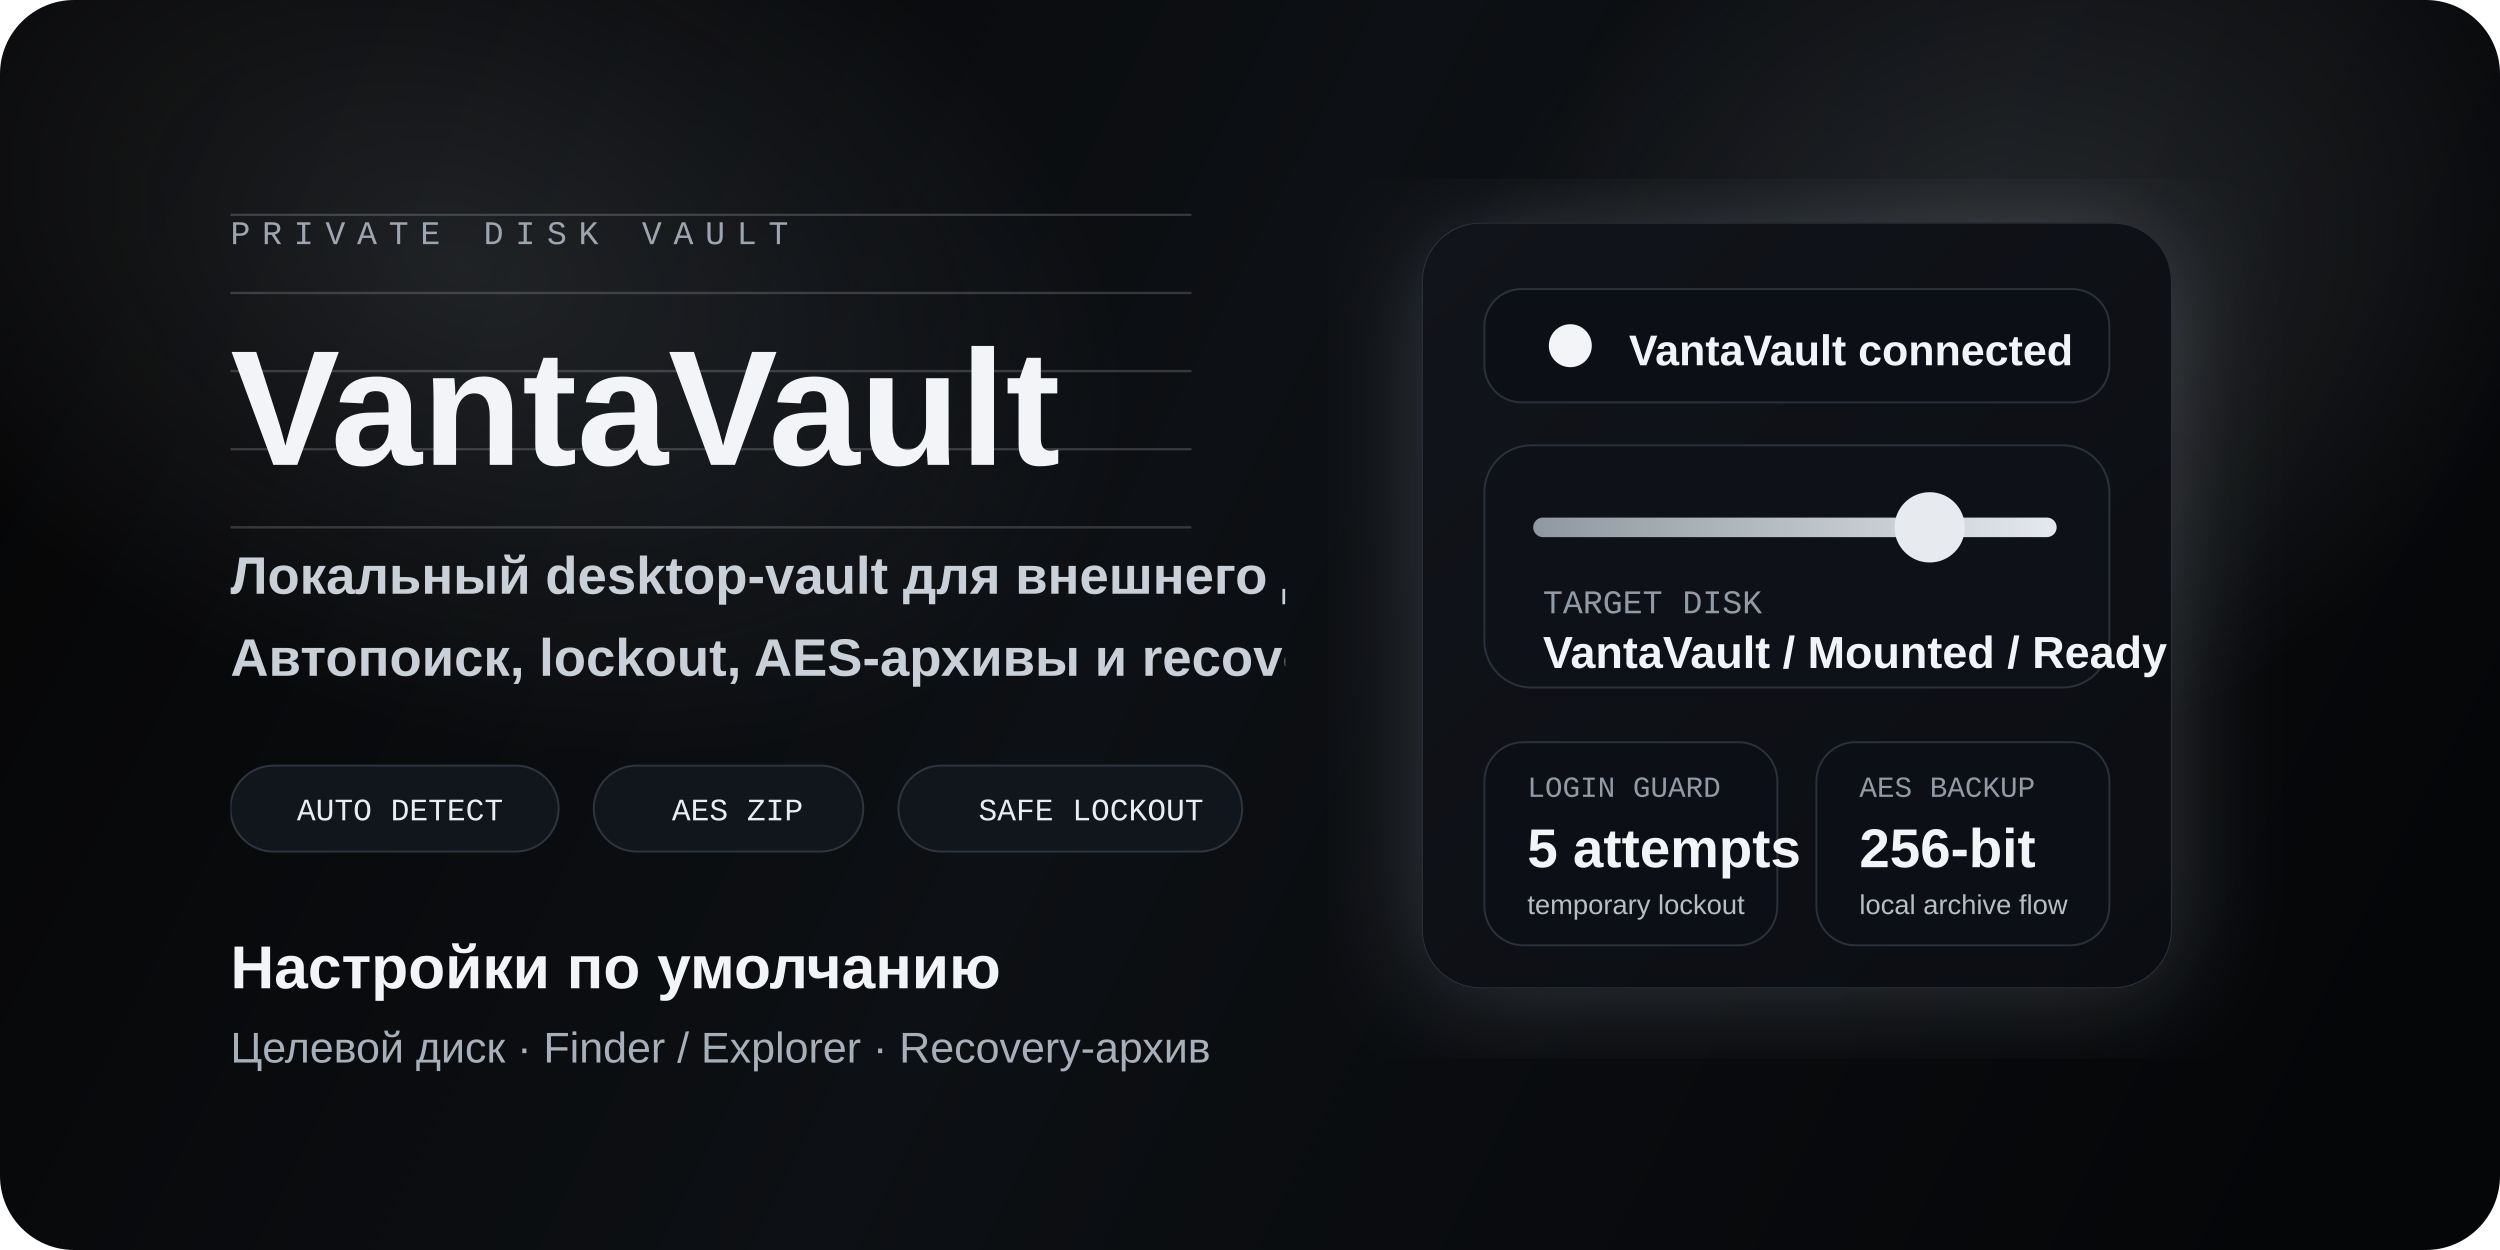
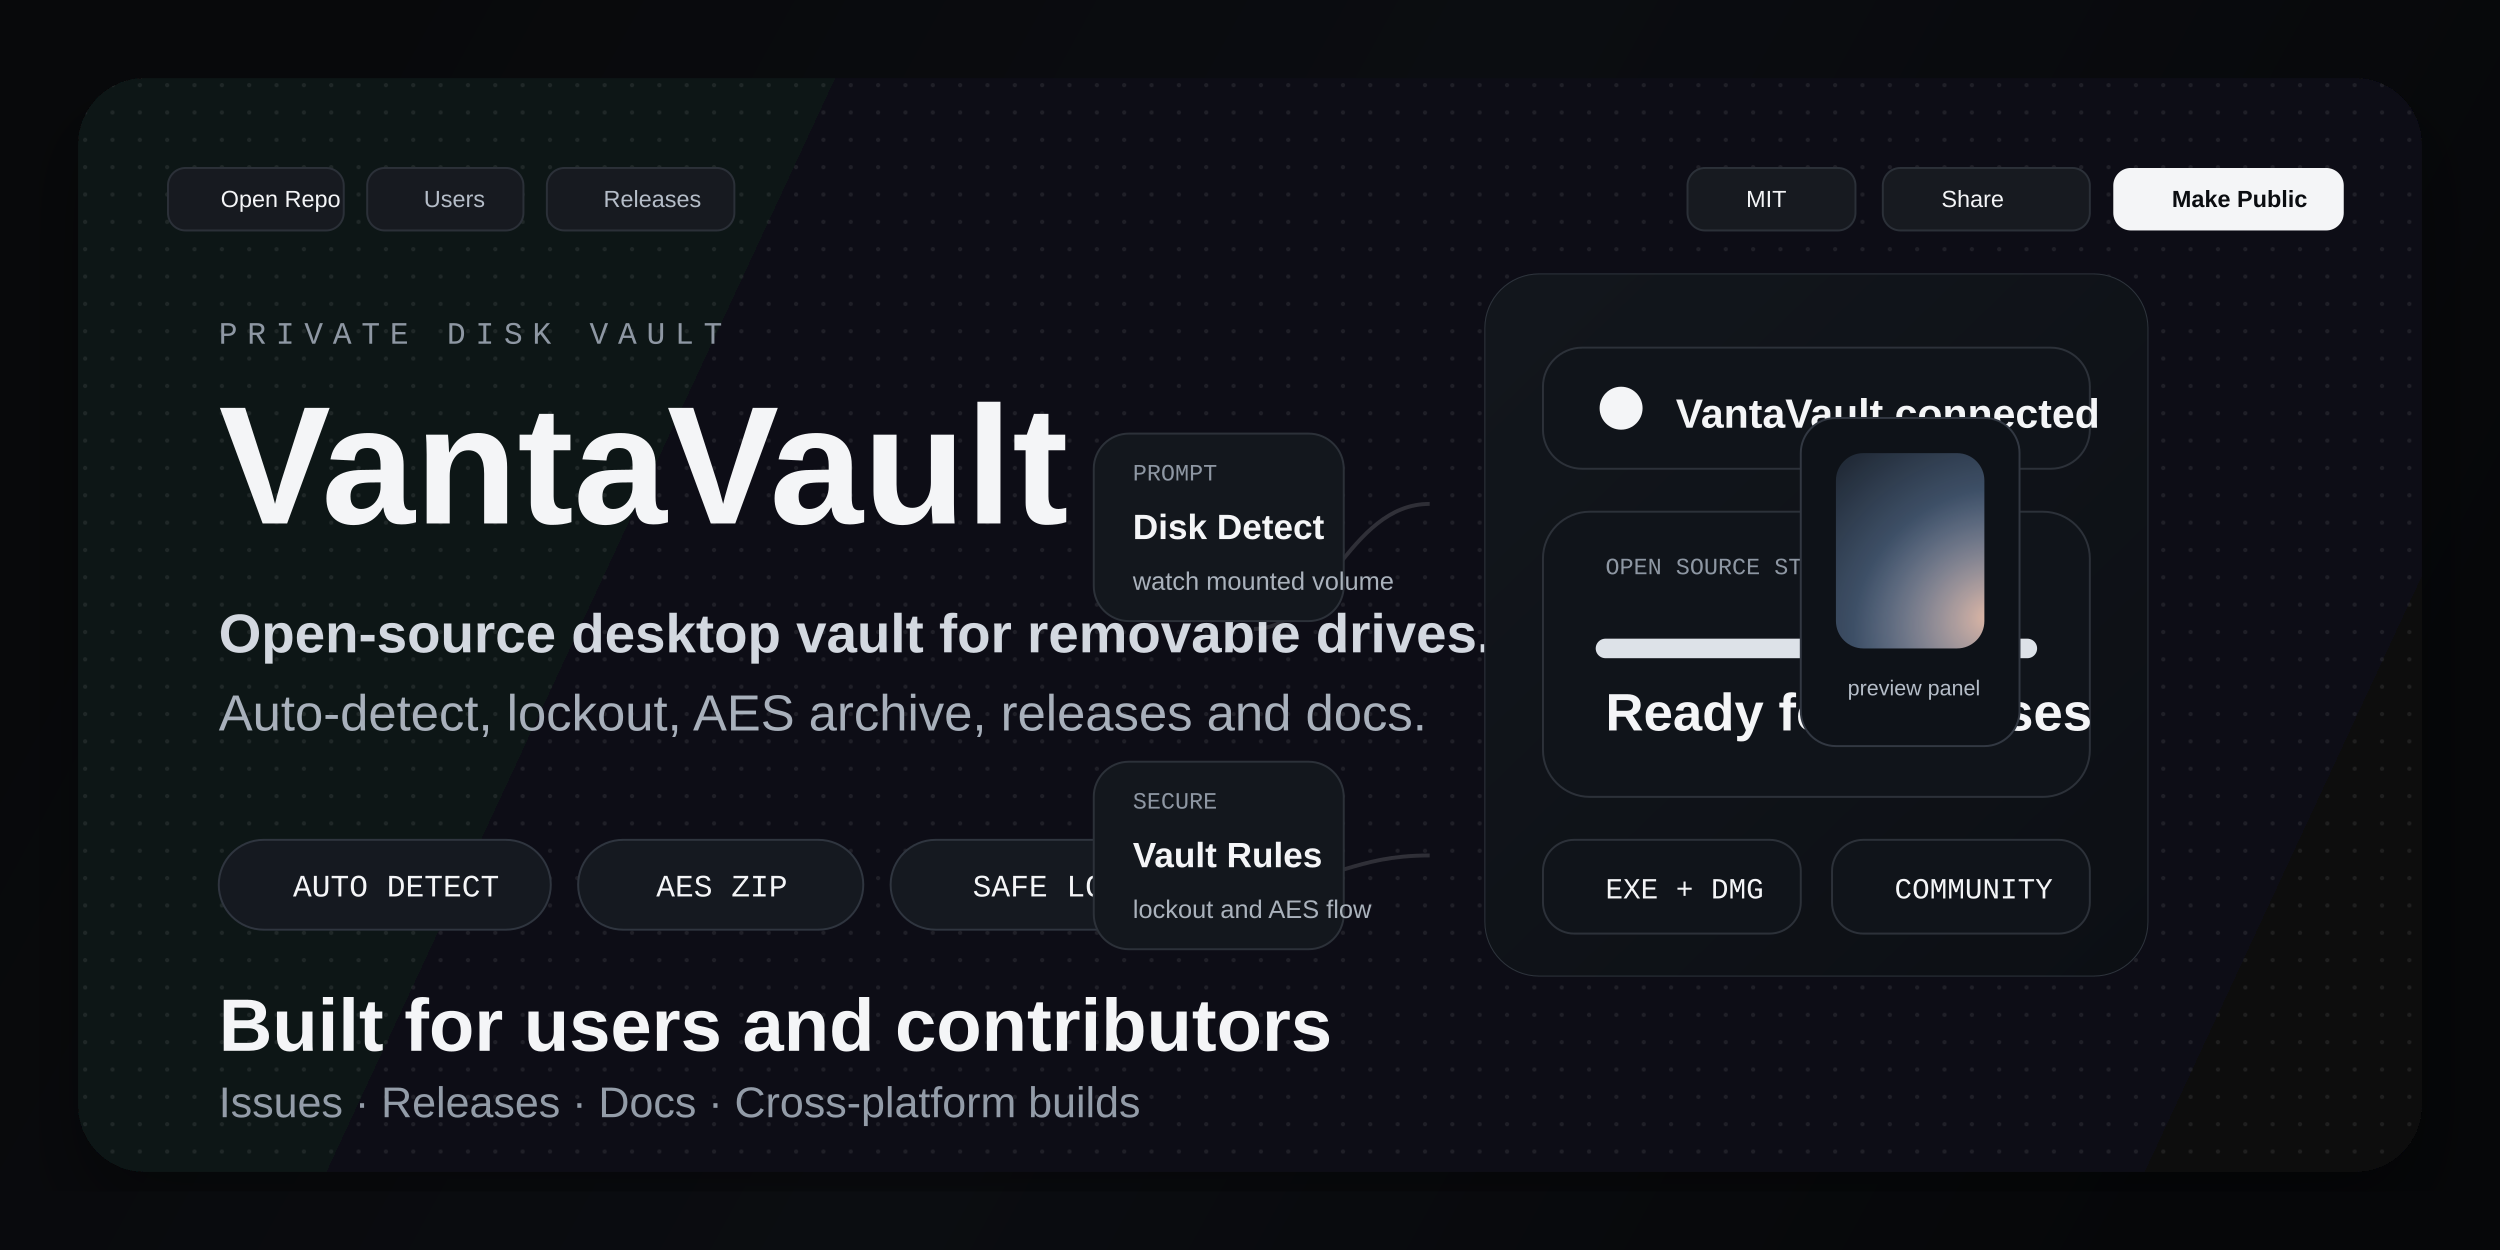
<svg xmlns="http://www.w3.org/2000/svg" width="1280" height="640" viewBox="0 0 1280 640" fill="none">
  <defs>
-     <linearGradient id="bg" x1="84" y1="54" x2="1180" y2="606" gradientUnits="userSpaceOnUse">
-       <stop stop-color="#060607" />
-       <stop offset="0.45" stop-color="#0D1014" />
-       <stop offset="1" stop-color="#050608" />
+     <linearGradient id="pageBg" x1="140" y1="64" x2="1128" y2="608" gradientUnits="userSpaceOnUse">
+       <stop stop-color="#08090B" />
+       <stop offset="0.48" stop-color="#0B0D11" />
+       <stop offset="1" stop-color="#060709" />
    </linearGradient>
-     <radialGradient id="mistA" cx="0" cy="0" r="1" gradientUnits="userSpaceOnUse" gradientTransform="translate(236 136) rotate(20.9417) scale(356.214 234.983)">
-       <stop stop-color="#9AA3AE" stop-opacity="0.16" />
-       <stop offset="1" stop-color="#9AA3AE" stop-opacity="0" />
+     <linearGradient id="boardBg" x1="72" y1="54" x2="1220" y2="588" gradientUnits="userSpaceOnUse">
+       <stop stop-color="#111317" />
+       <stop offset="1" stop-color="#0B0D11" />
+     </linearGradient>
+     <linearGradient id="panelBg" x1="780" y1="150" x2="1110" y2="494" gradientUnits="userSpaceOnUse">
+       <stop stop-color="#12161C" />
+       <stop offset="1" stop-color="#0C0F14" />
+     </linearGradient>
+     <linearGradient id="lineStroke" x1="0" y1="0" x2="1" y2="1">
+       <stop stop-color="#FFFFFF" stop-opacity="0.22" />
+       <stop offset="1" stop-color="#FFFFFF" stop-opacity="0.05" />
+     </linearGradient>
+     <radialGradient id="previewGlow" cx="0" cy="0" r="1" gradientUnits="userSpaceOnUse" gradientTransform="translate(1018 316) rotate(145.87) scale(154.36 137.7)">
+       <stop stop-color="#F4C8B4" stop-opacity="0.9" />
+       <stop offset="0.46" stop-color="#9BC7FF" stop-opacity="0.34" />
+       <stop offset="1" stop-color="#9BC7FF" stop-opacity="0" />
    </radialGradient>
-     <radialGradient id="mistB" cx="0" cy="0" r="1" gradientUnits="userSpaceOnUse" gradientTransform="translate(1026 150) rotate(152.363) scale(302.828 235.723)">
-       <stop stop-color="#E8ECF1" stop-opacity="0.13" />
-       <stop offset="1" stop-color="#E8ECF1" stop-opacity="0" />
-     </radialGradient>
-     <linearGradient id="panel" x1="728" y1="114" x2="1112" y2="506" gradientUnits="userSpaceOnUse">
-       <stop stop-color="#11141A" />
-       <stop offset="1" stop-color="#0B0D12" />
-     </linearGradient>
-     <linearGradient id="track" x1="776" y1="270" x2="1068" y2="270" gradientUnits="userSpaceOnUse">
-       <stop stop-color="#8D949D" />
-       <stop offset="1" stop-color="#E9EDF2" />
-     </linearGradient>
-     <filter id="softBlur" x="680" y="92" width="490" height="450" filterUnits="userSpaceOnUse" color-interpolation-filters="sRGB">
-       <feGaussianBlur stdDeviation="28" />
+     <pattern id="dots" x="0" y="0" width="14" height="14" patternUnits="userSpaceOnUse">
+       <circle cx="1.6" cy="1.6" r="1.1" fill="#F3F4F6" opacity="0.08" />
+     </pattern>
+     <filter id="shadow" x="20" y="30" width="1240" height="580" filterUnits="userSpaceOnUse" color-interpolation-filters="sRGB">
+       <feDropShadow dx="0" dy="20" stdDeviation="22" flood-color="#000000" flood-opacity="0.38" />
    </filter>
-     <clipPath id="leftClip">
-       <rect x="118" y="94" width="540" height="470" rx="0" />
+     <clipPath id="boardClip">
+       <rect x="40" y="40" width="1200" height="560" rx="34" />
    </clipPath>
-     <clipPath id="panelClip">
-       <rect x="728" y="114" width="384" height="392" rx="30" />
+     <clipPath id="previewClip">
+       <rect x="760" y="140" width="340" height="360" rx="28" />
    </clipPath>
  </defs>
-   <rect width="1280" height="640" rx="38" fill="url(#bg)" />
-   <rect width="1280" height="640" rx="38" fill="url(#mistA)" />
-   <rect width="1280" height="640" rx="38" fill="url(#mistB)" />
-   <g opacity="0.18">
-     <path d="M118 110H610" stroke="#F3F5F7" stroke-width="1.2" />
-     <path d="M118 150H610" stroke="#F3F5F7" stroke-width="1.2" />
-     <path d="M118 190H610" stroke="#F3F5F7" stroke-width="1.2" />
-     <path d="M118 230H610" stroke="#F3F5F7" stroke-width="1.2" />
-     <path d="M118 270H610" stroke="#F3F5F7" stroke-width="1.2" />
+   <rect width="1280" height="640" fill="url(#pageBg)" />
+   <g filter="url(#shadow)">
+     <rect x="40" y="40" width="1200" height="560" rx="34" fill="url(#boardBg)" />
  </g>
-   <g clip-path="url(#leftClip)">
-     <text x="118" y="125" fill="#9DA6B0" font-size="17" font-family="Courier New, Menlo, monospace" letter-spacing="6">PRIVATE DISK VAULT</text>
-     <text x="118" y="238" fill="#F2F4F7" font-size="84" font-weight="700" font-family="Arial, Helvetica, sans-serif" textLength="520" lengthAdjust="spacingAndGlyphs">VantaVault</text>
-     <text x="118" y="304" fill="#C9D0D7" font-size="27" font-weight="600" font-family="Arial, Helvetica, sans-serif" textLength="510" lengthAdjust="spacingAndGlyphs">Локальный desktop-vault для внешнего диска.</text>
-     <text x="118" y="346" fill="#C9D0D7" font-size="27" font-weight="600" font-family="Arial, Helvetica, sans-serif" textLength="522" lengthAdjust="spacingAndGlyphs">Автопоиск, lockout, AES-архивы и recovery-поток.</text>
-     <rect x="118" y="392" width="168" height="44" rx="22" fill="#11161D" stroke="#2E353E" />
-     <text x="152" y="420" fill="#E9EDF2" font-size="16" font-family="Courier New, Menlo, monospace">AUTO DETECT</text>
-     <rect x="304" y="392" width="138" height="44" rx="22" fill="#11161D" stroke="#2E353E" />
-     <text x="344" y="420" fill="#E9EDF2" font-size="16" font-family="Courier New, Menlo, monospace">AES ZIP</text>
-     <rect x="460" y="392" width="176" height="44" rx="22" fill="#11161D" stroke="#2E353E" />
-     <text x="501" y="420" fill="#E9EDF2" font-size="16" font-family="Courier New, Menlo, monospace">SAFE LOCKOUT</text>
-     <text x="118" y="506" fill="#F2F4F7" font-size="31" font-weight="700" font-family="Arial, Helvetica, sans-serif" textLength="432" lengthAdjust="spacingAndGlyphs">Настройки по умолчанию</text>
-     <text x="118" y="544" fill="#A7B0BA" font-size="22" font-family="Arial, Helvetica, sans-serif" textLength="500" lengthAdjust="spacingAndGlyphs">Целевой диск · Finder / Explorer · Recovery-архив</text>
-   </g>
-   <g filter="url(#softBlur)" opacity="0.24">
-     <rect x="728" y="122" width="384" height="384" rx="30" fill="#C1CAD4" />
-   </g>
-   <g clip-path="url(#panelClip)">
-     <rect x="728" y="114" width="384" height="392" rx="30" fill="url(#panel)" stroke="#2D343D" />
-     <rect x="760" y="148" width="320" height="58" rx="19" fill="#0C1016" stroke="#2A313A" />
-     <circle cx="804" cy="177" r="11" fill="#F2F4F7" />
-     <text x="834" y="187" fill="#F2F4F7" font-size="22" font-weight="600" font-family="Arial, Helvetica, sans-serif">VantaVault connected</text>
-     <rect x="760" y="228" width="320" height="124" rx="24" fill="#0E1218" stroke="#2A313A" />
-     <path d="M790 270H1048" stroke="url(#track)" stroke-width="10" stroke-linecap="round" />
-     <circle cx="988" cy="270" r="18" fill="#E7EBF0" />
-     <text x="790" y="314" fill="#919AA5" font-size="17" font-family="Courier New, Menlo, monospace">TARGET DISK</text>
-     <text x="790" y="342" fill="#F2F4F7" font-size="23" font-weight="700" font-family="Arial, Helvetica, sans-serif" textLength="256" lengthAdjust="spacingAndGlyphs">VantaVault / Mounted / Ready</text>
-     <rect x="760" y="380" width="150" height="104" rx="20" fill="#0C1016" stroke="#2A313A" />
-     <text x="782" y="408" fill="#919AA5" font-size="15" font-family="Courier New, Menlo, monospace">LOGIN GUARD</text>
-     <text x="782" y="444" fill="#F2F4F7" font-size="28" font-weight="700" font-family="Arial, Helvetica, sans-serif">5 attempts</text>
-     <text x="782" y="468" fill="#B6BEC7" font-size="14" font-family="Arial, Helvetica, sans-serif">temporary lockout</text>
-     <rect x="930" y="380" width="150" height="104" rx="20" fill="#0C1016" stroke="#2A313A" />
-     <text x="952" y="408" fill="#919AA5" font-size="15" font-family="Courier New, Menlo, monospace">AES BACKUP</text>
-     <text x="952" y="444" fill="#F2F4F7" font-size="28" font-weight="700" font-family="Arial, Helvetica, sans-serif">256-bit</text>
-     <text x="952" y="468" fill="#B6BEC7" font-size="14" font-family="Arial, Helvetica, sans-serif">local archive flow</text>
+   <g clip-path="url(#boardClip)">
+     <rect x="40" y="40" width="1200" height="560" rx="34" fill="url(#dots)" />
+     <rect x="86" y="86" width="90" height="32" rx="9" fill="#171A20" stroke="#2B3038" />
+     <text x="113" y="106" fill="#F4F5F7" font-size="12" font-family="Arial, Helvetica, sans-serif">Open Repo</text>
+     <rect x="188" y="86" width="80" height="32" rx="9" fill="#171A20" stroke="#2B3038" />
+     <text x="217" y="106" fill="#B5BDC8" font-size="12" font-family="Arial, Helvetica, sans-serif">Users</text>
+     <rect x="280" y="86" width="96" height="32" rx="9" fill="#171A20" stroke="#2B3038" />
+     <text x="309" y="106" fill="#B5BDC8" font-size="12" font-family="Arial, Helvetica, sans-serif">Releases</text>
+     <rect x="864" y="86" width="86" height="32" rx="9" fill="#171A20" stroke="#2B3038" />
+     <text x="894" y="106" fill="#F4F5F7" font-size="12" font-family="Arial, Helvetica, sans-serif">MIT</text>
+     <rect x="964" y="86" width="106" height="32" rx="9" fill="#171A20" stroke="#2B3038" />
+     <text x="994" y="106" fill="#F4F5F7" font-size="12" font-family="Arial, Helvetica, sans-serif">Share</text>
+     <rect x="1082" y="86" width="118" height="32" rx="9" fill="#F4F5F7" />
+     <text x="1112" y="106" fill="#0B0D11" font-size="12" font-weight="700" font-family="Arial, Helvetica, sans-serif">Make Public</text>
+     <text x="112" y="176" fill="#8E97A3" font-size="16" letter-spacing="5" font-family="Courier New, Menlo, monospace">PRIVATE DISK VAULT</text>
+     <text x="112" y="268" fill="#F4F5F7" font-size="86" font-weight="700" font-family="Arial, Helvetica, sans-serif" textLength="478" lengthAdjust="spacingAndGlyphs">VantaVault</text>
+     <text x="112" y="334" fill="#D3D8E0" font-size="28" font-weight="600" font-family="Arial, Helvetica, sans-serif" textLength="520" lengthAdjust="spacingAndGlyphs">Open-source desktop vault for removable drives.</text>
+     <text x="112" y="374" fill="#A8B0BB" font-size="26" font-family="Arial, Helvetica, sans-serif" textLength="516" lengthAdjust="spacingAndGlyphs">Auto-detect, lockout, AES archive, releases and docs.</text>
+     <rect x="112" y="430" width="170" height="46" rx="23" fill="#151920" stroke="#2F353F" />
+     <text x="150" y="459" fill="#F4F5F7" font-size="16" font-family="Courier New, Menlo, monospace">AUTO DETECT</text>
+     <rect x="296" y="430" width="146" height="46" rx="23" fill="#151920" stroke="#2F353F" />
+     <text x="336" y="459" fill="#F4F5F7" font-size="16" font-family="Courier New, Menlo, monospace">AES ZIP</text>
+     <rect x="456" y="430" width="182" height="46" rx="23" fill="#151920" stroke="#2F353F" />
+     <text x="498" y="459" fill="#F4F5F7" font-size="16" font-family="Courier New, Menlo, monospace">SAFE LOCKOUT</text>
+     <text x="112" y="538" fill="#F4F5F7" font-size="38" font-weight="700" font-family="Arial, Helvetica, sans-serif" textLength="372" lengthAdjust="spacingAndGlyphs">Built for users and contributors</text>
+     <text x="112" y="572" fill="#939CA8" font-size="22" font-family="Arial, Helvetica, sans-serif" textLength="464" lengthAdjust="spacingAndGlyphs">Issues · Releases · Docs · Cross-platform builds</text>
+     <path d="M642 322C678 322 690 258 732 258" stroke="url(#lineStroke)" stroke-width="2" />
+     <path d="M642 452C686 452 692 438 732 438" stroke="url(#lineStroke)" stroke-width="2" />
+     <rect x="560" y="222" width="128" height="96" rx="18" fill="#13171D" stroke="#2C3139" />
+     <text x="580" y="246" fill="#8E97A3" font-size="12" font-family="Courier New, Menlo, monospace">PROMPT</text>
+     <text x="580" y="276" fill="#F4F5F7" font-size="18" font-weight="700" font-family="Arial, Helvetica, sans-serif">Disk Detect</text>
+     <text x="580" y="302" fill="#AAB2BC" font-size="13" font-family="Arial, Helvetica, sans-serif">watch mounted volume</text>
+     <rect x="560" y="390" width="128" height="96" rx="18" fill="#13171D" stroke="#2C3139" />
+     <text x="580" y="414" fill="#8E97A3" font-size="12" font-family="Courier New, Menlo, monospace">SECURE</text>
+     <text x="580" y="444" fill="#F4F5F7" font-size="18" font-weight="700" font-family="Arial, Helvetica, sans-serif">Vault Rules</text>
+     <text x="580" y="470" fill="#AAB2BC" font-size="13" font-family="Arial, Helvetica, sans-serif">lockout and AES flow</text>
+     <g clip-path="url(#previewClip)">
+       <rect x="760" y="140" width="340" height="360" rx="28" fill="url(#panelBg)" stroke="#2E343D" />
+       <rect x="790" y="178" width="280" height="62" rx="20" fill="#10141A" stroke="#2C3139" />
+       <circle cx="830" cy="209" r="11" fill="#F4F5F7" />
+       <text x="858" y="219" fill="#F4F5F7" font-size="21" font-weight="600" font-family="Arial, Helvetica, sans-serif">VantaVault connected</text>
+       <rect x="790" y="262" width="280" height="146" rx="24" fill="#10141A" stroke="#2C3139" />
+       <text x="822" y="294" fill="#8E97A3" font-size="12" font-family="Courier New, Menlo, monospace">OPEN SOURCE STATE</text>
+       <path d="M822 332H1038" stroke="#DDE2E8" stroke-width="10" stroke-linecap="round" />
+       <circle cx="984" cy="332" r="17" fill="#F4F5F7" />
+       <text x="822" y="374" fill="#F4F5F7" font-size="27" font-weight="700" font-family="Arial, Helvetica, sans-serif" textLength="214" lengthAdjust="spacingAndGlyphs">Ready for Releases</text>
+       <rect x="790" y="430" width="132" height="48" rx="16" fill="#10141A" stroke="#2C3139" />
+       <text x="822" y="460" fill="#F4F5F7" font-size="15" font-family="Courier New, Menlo, monospace">EXE + DMG</text>
+       <rect x="938" y="430" width="132" height="48" rx="16" fill="#10141A" stroke="#2C3139" />
+       <text x="970" y="460" fill="#F4F5F7" font-size="15" font-family="Courier New, Menlo, monospace">COMMUNITY</text>
+       <rect x="922" y="214" width="112" height="168" rx="18" fill="#0E1218" stroke="#323842" />
+       <rect x="940" y="232" width="76" height="100" rx="14" fill="url(#previewGlow)" />
+       <text x="946" y="356" fill="#B5BDC8" font-size="11" font-family="Arial, Helvetica, sans-serif">preview panel</text>
+     </g>
  </g>
</svg>
